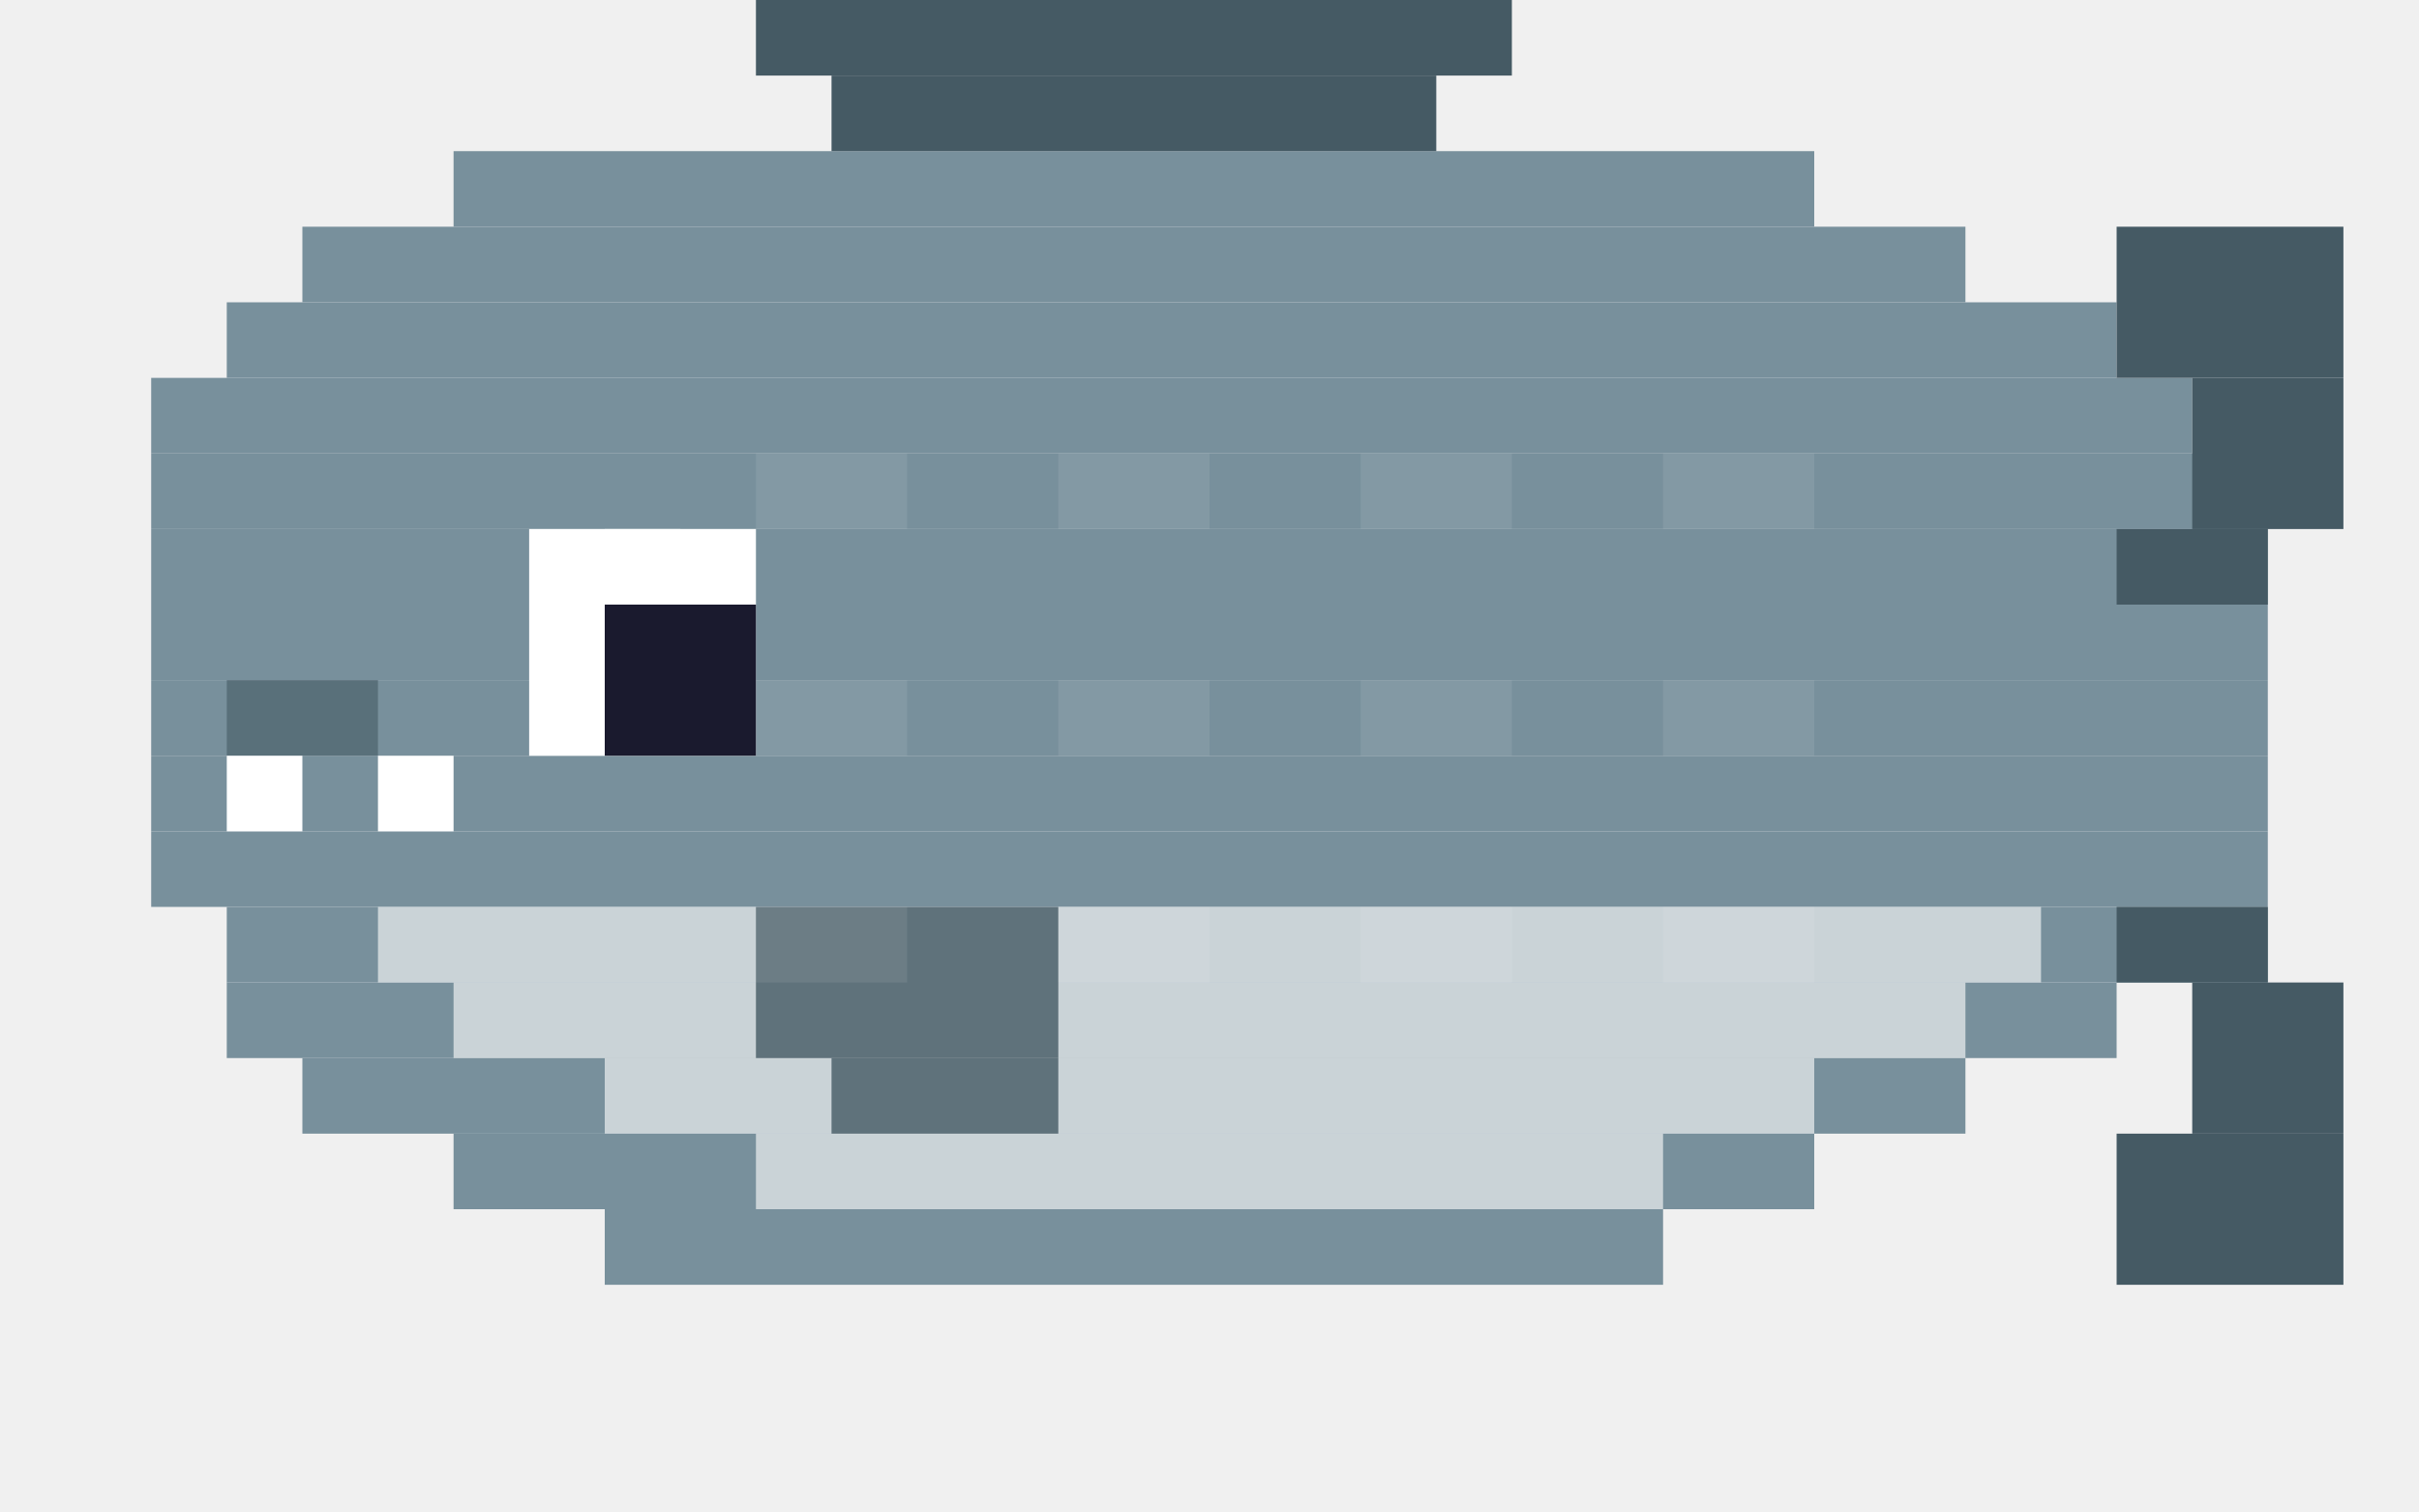
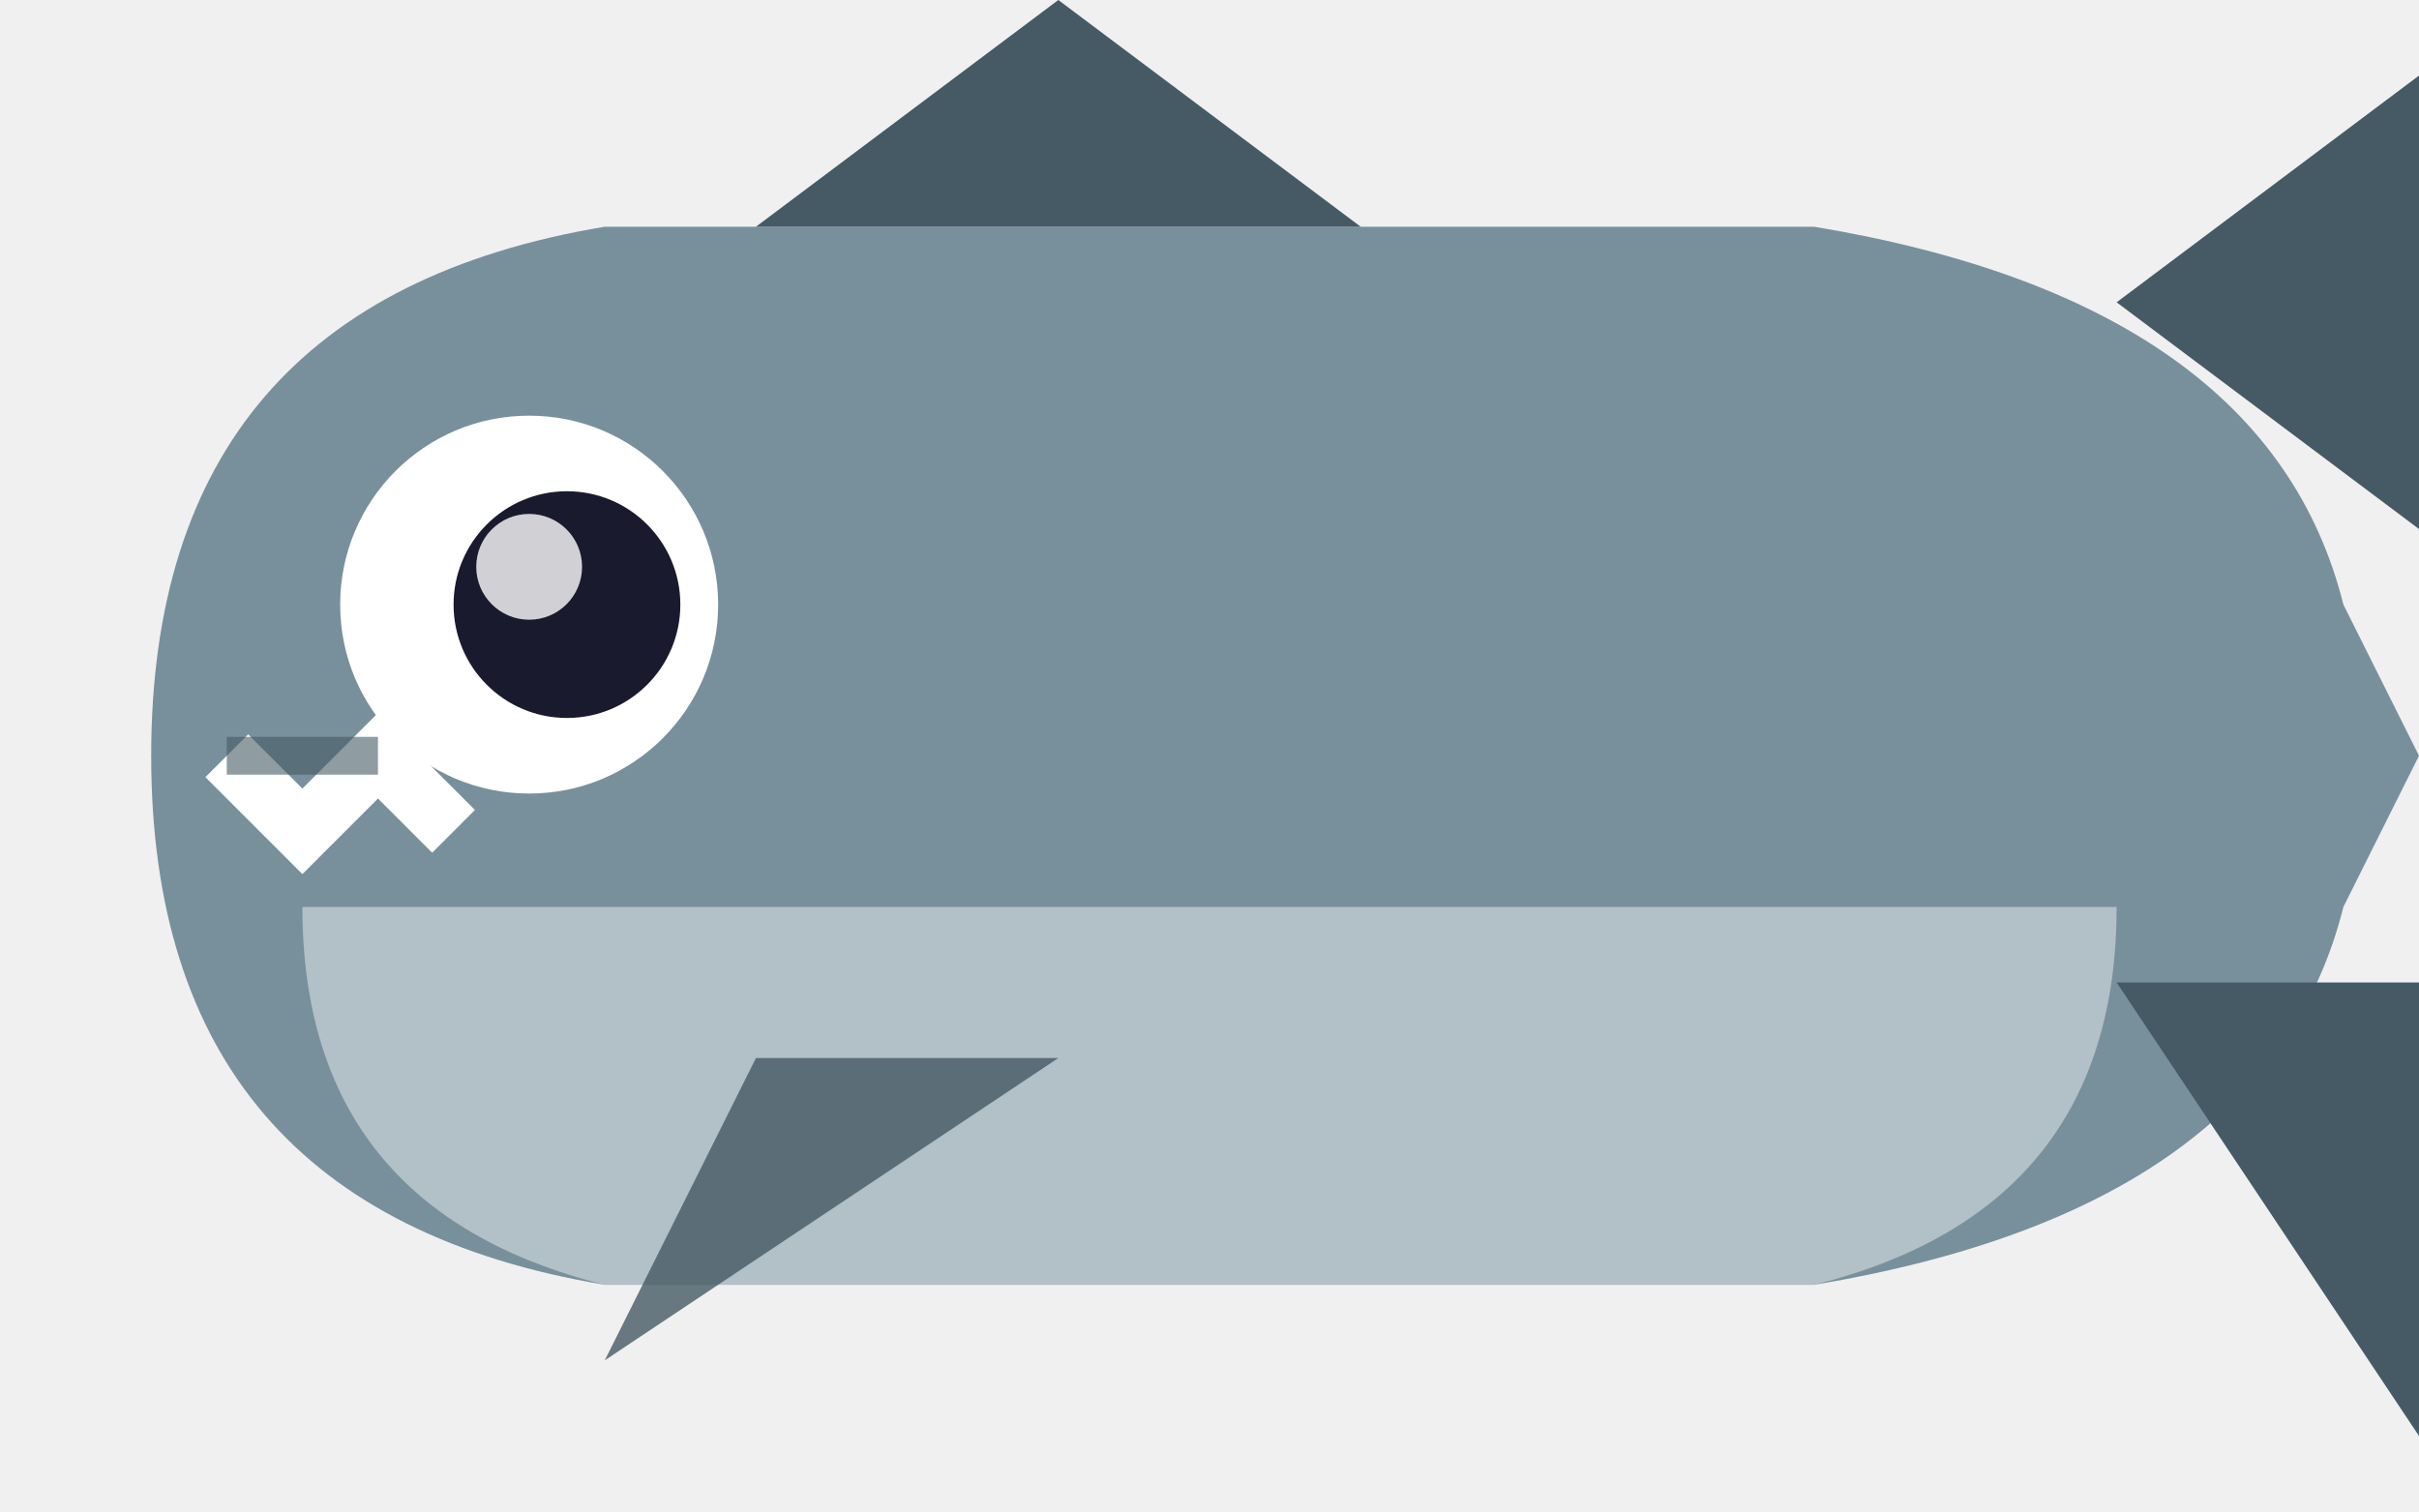
- <svg xmlns="http://www.w3.org/2000/svg" viewBox="0 0 32 20" width="64" height="40" style="image-rendering:pixelated">
-   <rect x="6" y="2" width="18" height="1" fill="#78909C" />
-   <rect x="4" y="3" width="22" height="1" fill="#78909C" />
-   <rect x="3" y="4" width="25" height="1" fill="#78909C" />
-   <rect x="2" y="5" width="27" height="1" fill="#78909C" />
-   <rect x="2" y="6" width="28" height="1" fill="#78909C" />
-   <rect x="2" y="7" width="28" height="1" fill="#78909C" />
-   <rect x="2" y="8" width="28" height="1" fill="#78909C" />
-   <rect x="2" y="9" width="28" height="1" fill="#78909C" />
-   <rect x="2" y="10" width="28" height="1" fill="#78909C" />
-   <rect x="2" y="11" width="28" height="1" fill="#78909C" />
-   <rect x="3" y="12" width="27" height="1" fill="#78909C" />
-   <rect x="3" y="13" width="25" height="1" fill="#78909C" />
-   <rect x="4" y="14" width="22" height="1" fill="#78909C" />
-   <rect x="6" y="15" width="18" height="1" fill="#78909C" />
-   <rect x="8" y="16" width="14" height="1" fill="#78909C" />
-   <rect x="5" y="12" width="22" height="1" fill="#ECEFF1" opacity="0.7" />
-   <rect x="6" y="13" width="20" height="1" fill="#ECEFF1" opacity="0.7" />
-   <rect x="8" y="14" width="16" height="1" fill="#ECEFF1" opacity="0.7" />
-   <rect x="10" y="15" width="12" height="1" fill="#ECEFF1" opacity="0.7" />
-   <rect x="28" y="3" width="3" height="2" fill="#455A64" />
-   <rect x="29" y="5" width="2" height="2" fill="#455A64" />
-   <rect x="28" y="7" width="2" height="1" fill="#455A64" />
-   <rect x="28" y="12" width="2" height="1" fill="#455A64" />
-   <rect x="29" y="13" width="2" height="2" fill="#455A64" />
-   <rect x="28" y="15" width="3" height="2" fill="#455A64" />
-   <rect x="10" y="0" width="10" height="1" fill="#455A64" />
-   <rect x="11" y="1" width="8" height="1" fill="#455A64" />
-   <rect x="10" y="12" width="4" height="2" fill="#455A64" opacity="0.8" />
-   <rect x="11" y="14" width="3" height="1" fill="#455A64" opacity="0.8" />
-   <rect x="7" y="7" width="3" height="3" fill="white" />
-   <rect x="8" y="8" width="2" height="2" fill="#1a1a2e" />
-   <rect x="8" y="7" width="1" height="1" fill="white" opacity="0.8" />
-   <rect x="3" y="9" width="2" height="1" fill="#455A64" opacity="0.6" />
-   <rect x="3" y="10" width="1" height="1" fill="white" />
-   <rect x="5" y="10" width="1" height="1" fill="white" />
-   <rect x="10" y="6" width="2" height="1" fill="white" opacity="0.08" />
-   <rect x="14" y="6" width="2" height="1" fill="white" opacity="0.08" />
-   <rect x="18" y="6" width="2" height="1" fill="white" opacity="0.08" />
-   <rect x="22" y="6" width="2" height="1" fill="white" opacity="0.08" />
-   <rect x="10" y="9" width="2" height="1" fill="white" opacity="0.08" />
-   <rect x="14" y="9" width="2" height="1" fill="white" opacity="0.08" />
-   <rect x="18" y="9" width="2" height="1" fill="white" opacity="0.08" />
-   <rect x="22" y="9" width="2" height="1" fill="white" opacity="0.08" />
-   <rect x="10" y="12" width="2" height="1" fill="white" opacity="0.08" />
-   <rect x="14" y="12" width="2" height="1" fill="white" opacity="0.08" />
-   <rect x="18" y="12" width="2" height="1" fill="white" opacity="0.08" />
-   <rect x="22" y="12" width="2" height="1" fill="white" opacity="0.08" />
+ <svg xmlns="http://www.w3.org/2000/svg" viewBox="0 0 32 20" width="64" height="40">
+   <path d="M2,10 Q2,4 8,3 L24,3 Q30,4 31,8 L32,10 L31,12 Q30,16 24,17 L8,17 Q2,16 2,10 Z" fill="#78909C" />
+   <path d="M4,12 L28,12 Q28,16 24,17 L8,17 Q4,16 4,12 Z" fill="#ECEFF1" opacity="0.5" />
+   <path d="M28,4 L32,1 L32,7 Z" fill="#455A64" />
+   <path d="M28,13 L32,19 L32,13 Z" fill="#455A64" />
+   <path d="M10,3 L14,0 L18,3 Z" fill="#455A64" />
+   <path d="M10,14 L8,18 L14,14 Z" fill="#455A64" opacity="0.8" />
+   <circle cx="7" cy="8" r="2.5" fill="white" />
+   <circle cx="7.5" cy="8" r="1.5" fill="#1a1a2e" />
+   <circle cx="7" cy="7.5" r="0.7" fill="white" opacity="0.8" />
+   <path d="M3,10 L4,11 L5,10 L6,11" fill="none" stroke="white" stroke-width="0.8" />
+   <line x1="3" y1="10" x2="5" y2="10" stroke="#455A64" stroke-width="0.5" opacity="0.6" />
</svg>
